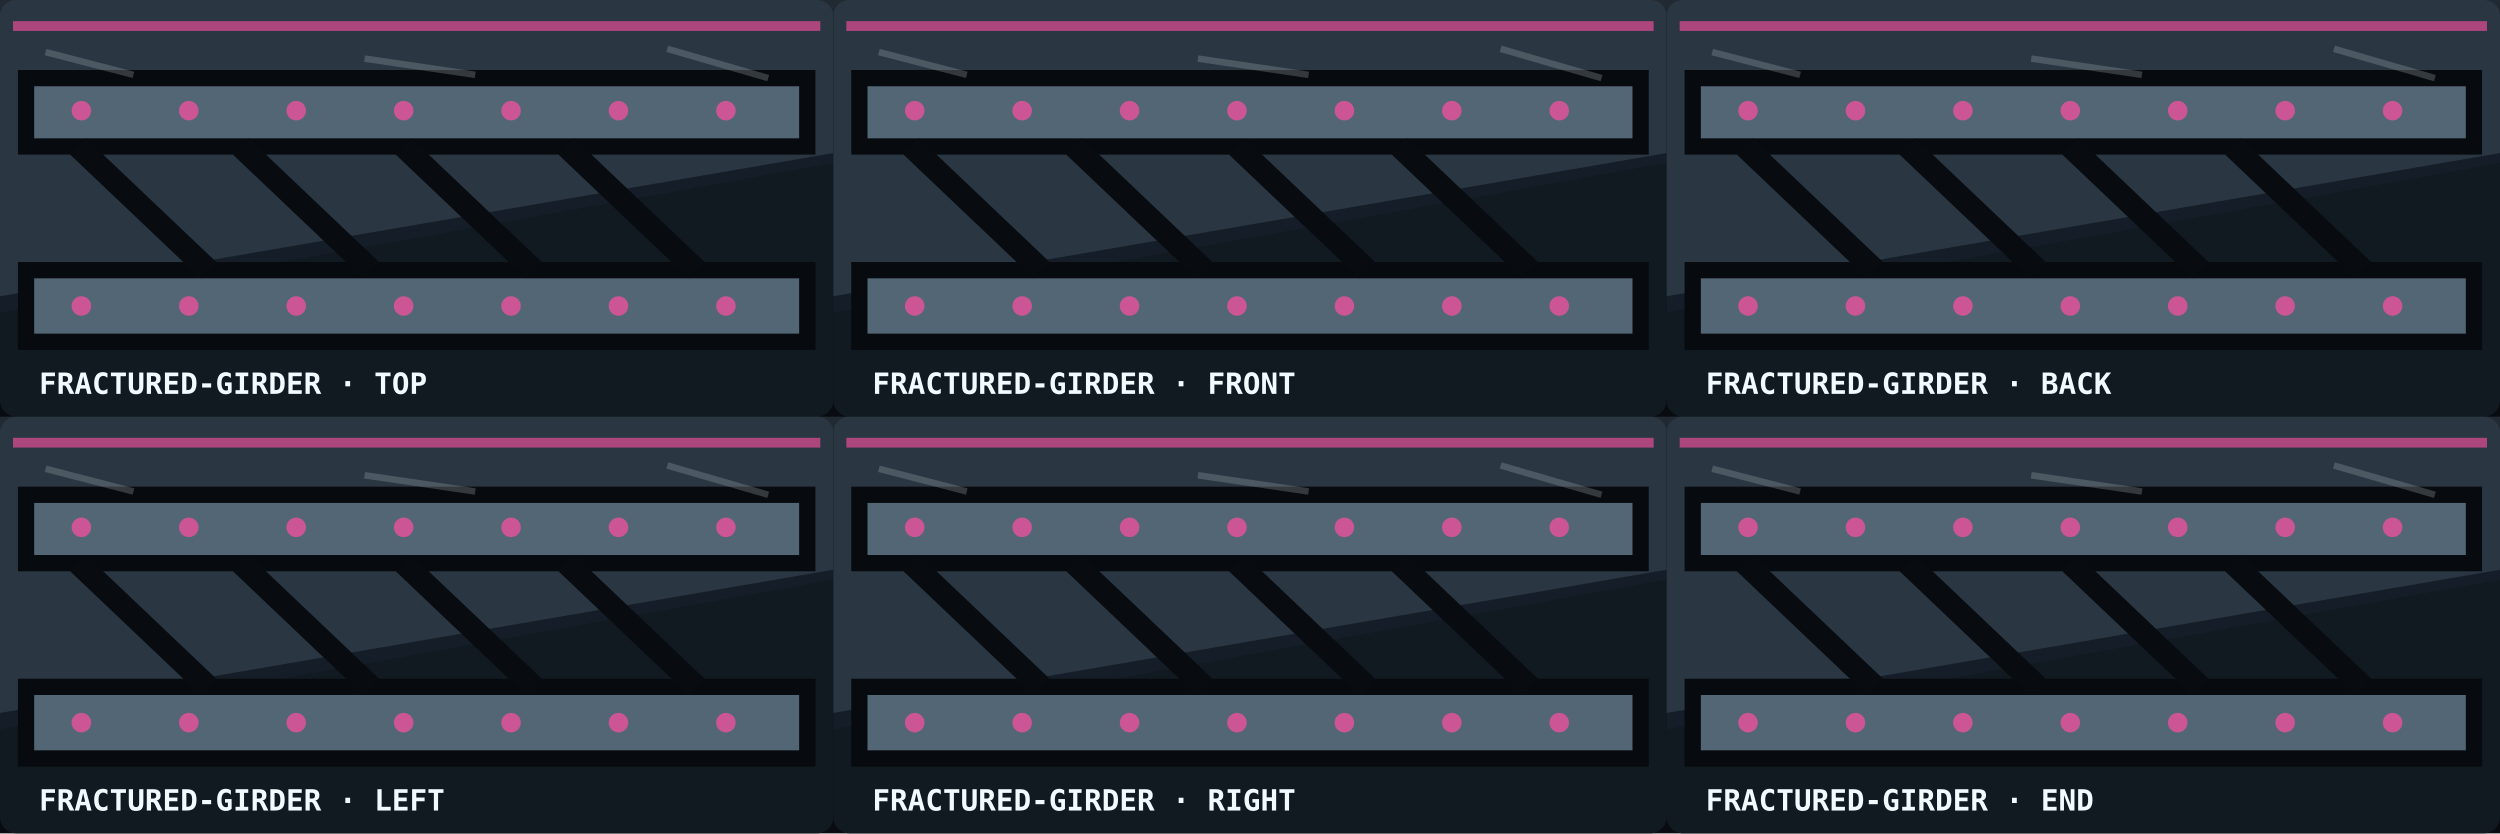
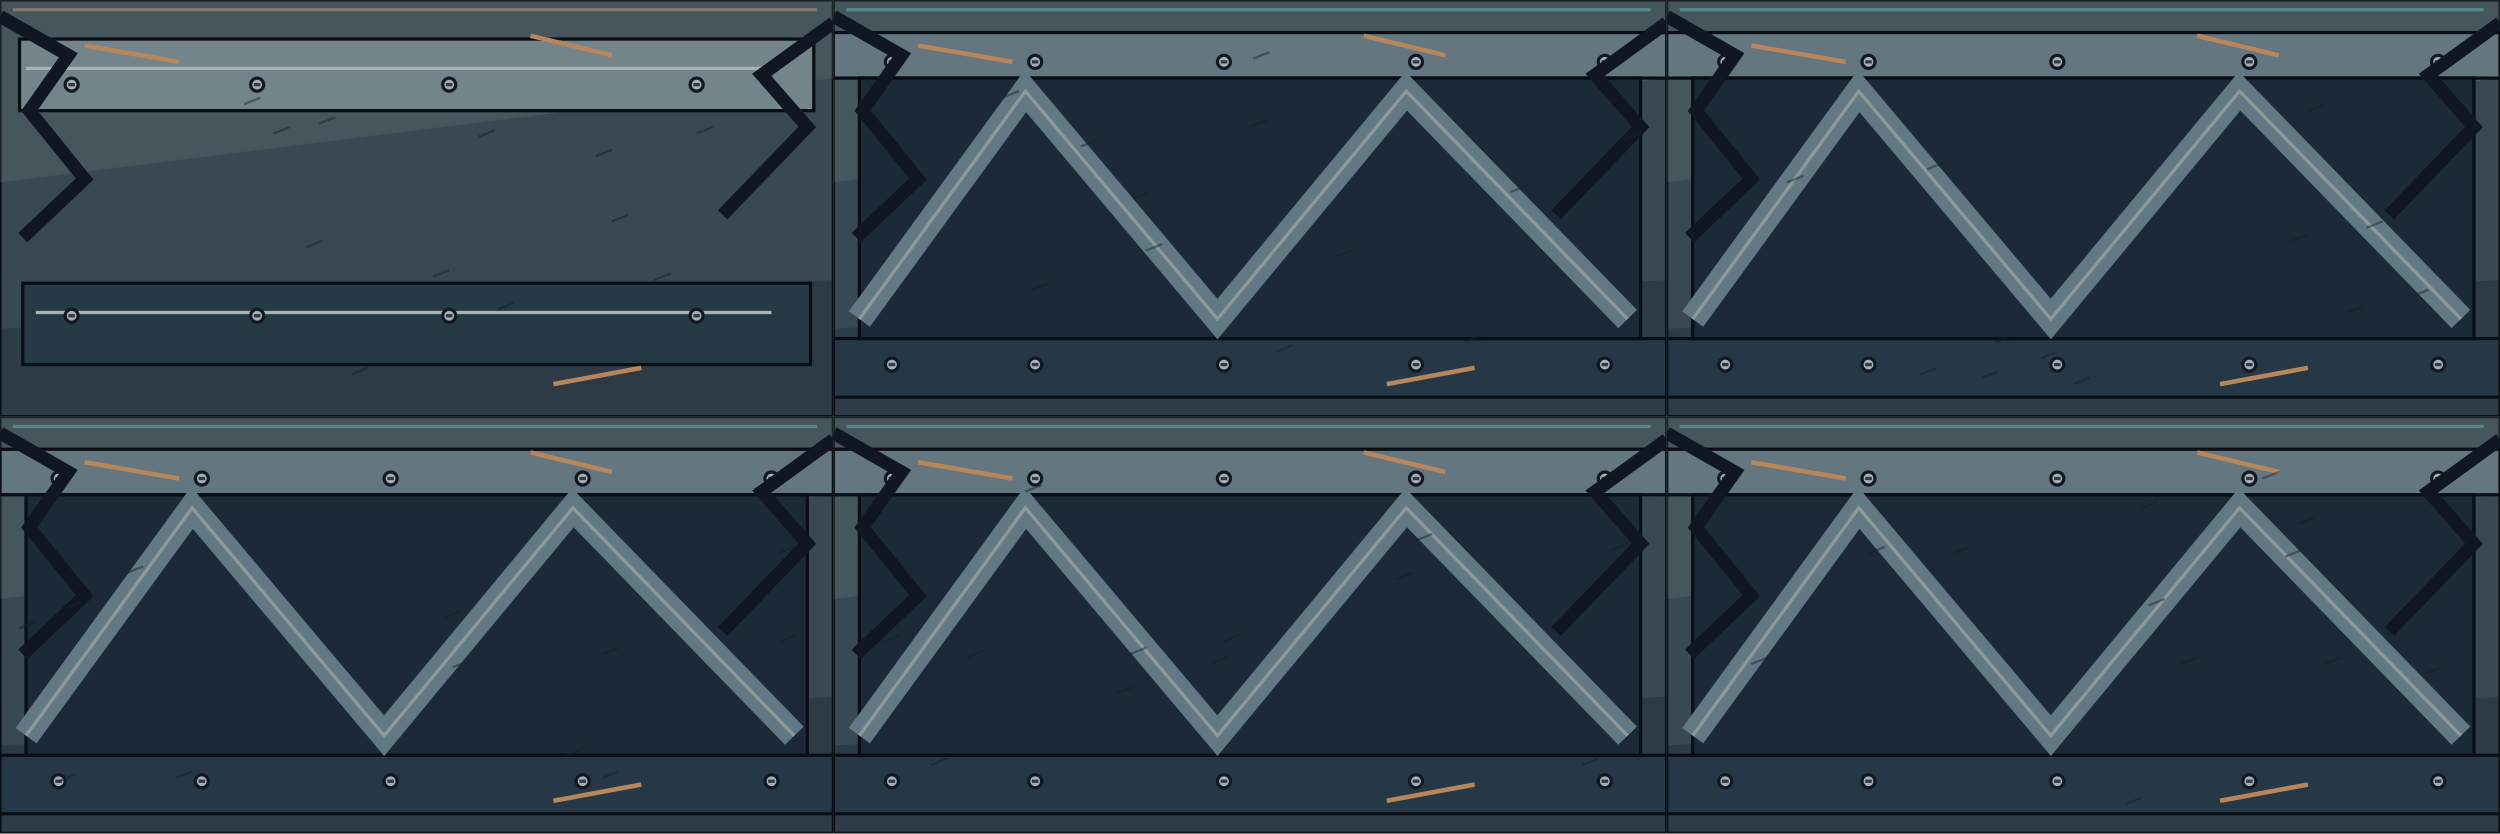
<svg xmlns="http://www.w3.org/2000/svg" width="768" height="256" viewBox="0 0 768 256">
-   <rect width="768" height="256" fill="#080b10" />
-   <g transform="translate(0 0)">
-     <rect width="256" height="128" rx="5" fill="#151e28" />
-     <path d="M0 0H256V47L0 91Z" fill="#536675" opacity=".34" />
-     <path d="M0 96L256 50V128H0Z" fill="#070a0e" opacity=".28" />
-     <path d="M4 8L252 8" stroke="#ff4fa3" stroke-width="3" opacity=".62" />
-     <path d="M8 24H248V45H8ZM8 83H248V105H8Z" fill="#536675" stroke="#070a0e" stroke-width="5" />
-     <path d="M24 45l40 38m10-38l40 38m10-38l40 38m10-38l40 38" stroke="#080c11" stroke-width="7" />
-     <g fill="#ff4fa3" opacity=".7">
-       <circle cx="25" cy="34" r="3" />
-       <circle cx="25" cy="94" r="3" />
-       <circle cx="58" cy="34" r="3" />
-       <circle cx="58" cy="94" r="3" />
-       <circle cx="91" cy="34" r="3" />
-       <circle cx="91" cy="94" r="3" />
-       <circle cx="124" cy="34" r="3" />
-       <circle cx="124" cy="94" r="3" />
-       <circle cx="157" cy="34" r="3" />
-       <circle cx="157" cy="94" r="3" />
-       <circle cx="190" cy="34" r="3" />
-       <circle cx="190" cy="94" r="3" />
-       <circle cx="223" cy="34" r="3" />
-       <circle cx="223" cy="94" r="3" />
-     </g>
-     <path d="M14 16l27 7m71-5l34 5m59-8l31 9" stroke="#9fa8ad" stroke-width="2" opacity=".3" />
-     <text x="12" y="121" fill="#f0fbff" font-family="monospace" font-size="9" font-weight="700">FRACTURED-GIRDER · TOP</text>
-   </g>
-   <g transform="translate(256 0)">
-     <rect width="256" height="128" rx="5" fill="#151e28" />
-     <path d="M0 0H256V47L0 91Z" fill="#536675" opacity=".34" />
-     <path d="M0 96L256 50V128H0Z" fill="#070a0e" opacity=".28" />
-     <path d="M4 8L252 8" stroke="#ff4fa3" stroke-width="3" opacity=".62" />
-     <path d="M8 24H248V45H8ZM8 83H248V105H8Z" fill="#536675" stroke="#070a0e" stroke-width="5" />
-     <path d="M24 45l40 38m10-38l40 38m10-38l40 38m10-38l40 38" stroke="#080c11" stroke-width="7" />
-     <g fill="#ff4fa3" opacity=".7">
-       <circle cx="25" cy="34" r="3" />
-       <circle cx="25" cy="94" r="3" />
-       <circle cx="58" cy="34" r="3" />
-       <circle cx="58" cy="94" r="3" />
-       <circle cx="91" cy="34" r="3" />
-       <circle cx="91" cy="94" r="3" />
-       <circle cx="124" cy="34" r="3" />
-       <circle cx="124" cy="94" r="3" />
-       <circle cx="157" cy="34" r="3" />
-       <circle cx="157" cy="94" r="3" />
-       <circle cx="190" cy="34" r="3" />
-       <circle cx="190" cy="94" r="3" />
-       <circle cx="223" cy="34" r="3" />
-       <circle cx="223" cy="94" r="3" />
-     </g>
-     <path d="M14 16l27 7m71-5l34 5m59-8l31 9" stroke="#9fa8ad" stroke-width="2" opacity=".3" />
-     <text x="12" y="121" fill="#f0fbff" font-family="monospace" font-size="9" font-weight="700">FRACTURED-GIRDER · FRONT</text>
-   </g>
-   <g transform="translate(512 0)">
-     <rect width="256" height="128" rx="5" fill="#151e28" />
-     <path d="M0 0H256V47L0 91Z" fill="#536675" opacity=".34" />
-     <path d="M0 96L256 50V128H0Z" fill="#070a0e" opacity=".28" />
-     <path d="M4 8L252 8" stroke="#ff4fa3" stroke-width="3" opacity=".62" />
-     <path d="M8 24H248V45H8ZM8 83H248V105H8Z" fill="#536675" stroke="#070a0e" stroke-width="5" />
-     <path d="M24 45l40 38m10-38l40 38m10-38l40 38m10-38l40 38" stroke="#080c11" stroke-width="7" />
-     <g fill="#ff4fa3" opacity=".7">
-       <circle cx="25" cy="34" r="3" />
-       <circle cx="25" cy="94" r="3" />
-       <circle cx="58" cy="34" r="3" />
-       <circle cx="58" cy="94" r="3" />
-       <circle cx="91" cy="34" r="3" />
-       <circle cx="91" cy="94" r="3" />
-       <circle cx="124" cy="34" r="3" />
-       <circle cx="124" cy="94" r="3" />
-       <circle cx="157" cy="34" r="3" />
-       <circle cx="157" cy="94" r="3" />
-       <circle cx="190" cy="34" r="3" />
-       <circle cx="190" cy="94" r="3" />
-       <circle cx="223" cy="34" r="3" />
-       <circle cx="223" cy="94" r="3" />
-     </g>
-     <path d="M14 16l27 7m71-5l34 5m59-8l31 9" stroke="#9fa8ad" stroke-width="2" opacity=".3" />
-     <text x="12" y="121" fill="#f0fbff" font-family="monospace" font-size="9" font-weight="700">FRACTURED-GIRDER · BACK</text>
-   </g>
-   <g transform="translate(0 128)">
-     <rect width="256" height="128" rx="5" fill="#151e28" />
-     <path d="M0 0H256V47L0 91Z" fill="#536675" opacity=".34" />
-     <path d="M0 96L256 50V128H0Z" fill="#070a0e" opacity=".28" />
-     <path d="M4 8L252 8" stroke="#ff4fa3" stroke-width="3" opacity=".62" />
-     <path d="M8 24H248V45H8ZM8 83H248V105H8Z" fill="#536675" stroke="#070a0e" stroke-width="5" />
-     <path d="M24 45l40 38m10-38l40 38m10-38l40 38m10-38l40 38" stroke="#080c11" stroke-width="7" />
-     <g fill="#ff4fa3" opacity=".7">
-       <circle cx="25" cy="34" r="3" />
-       <circle cx="25" cy="94" r="3" />
-       <circle cx="58" cy="34" r="3" />
-       <circle cx="58" cy="94" r="3" />
-       <circle cx="91" cy="34" r="3" />
-       <circle cx="91" cy="94" r="3" />
-       <circle cx="124" cy="34" r="3" />
-       <circle cx="124" cy="94" r="3" />
-       <circle cx="157" cy="34" r="3" />
-       <circle cx="157" cy="94" r="3" />
-       <circle cx="190" cy="34" r="3" />
-       <circle cx="190" cy="94" r="3" />
-       <circle cx="223" cy="34" r="3" />
-       <circle cx="223" cy="94" r="3" />
-     </g>
-     <path d="M14 16l27 7m71-5l34 5m59-8l31 9" stroke="#9fa8ad" stroke-width="2" opacity=".3" />
-     <text x="12" y="121" fill="#f0fbff" font-family="monospace" font-size="9" font-weight="700">FRACTURED-GIRDER · LEFT</text>
-   </g>
-   <g transform="translate(256 128)">
-     <rect width="256" height="128" rx="5" fill="#151e28" />
-     <path d="M0 0H256V47L0 91Z" fill="#536675" opacity=".34" />
-     <path d="M0 96L256 50V128H0Z" fill="#070a0e" opacity=".28" />
-     <path d="M4 8L252 8" stroke="#ff4fa3" stroke-width="3" opacity=".62" />
-     <path d="M8 24H248V45H8ZM8 83H248V105H8Z" fill="#536675" stroke="#070a0e" stroke-width="5" />
-     <path d="M24 45l40 38m10-38l40 38m10-38l40 38m10-38l40 38" stroke="#080c11" stroke-width="7" />
-     <g fill="#ff4fa3" opacity=".7">
-       <circle cx="25" cy="34" r="3" />
-       <circle cx="25" cy="94" r="3" />
-       <circle cx="58" cy="34" r="3" />
-       <circle cx="58" cy="94" r="3" />
-       <circle cx="91" cy="34" r="3" />
-       <circle cx="91" cy="94" r="3" />
-       <circle cx="124" cy="34" r="3" />
-       <circle cx="124" cy="94" r="3" />
-       <circle cx="157" cy="34" r="3" />
-       <circle cx="157" cy="94" r="3" />
-       <circle cx="190" cy="34" r="3" />
-       <circle cx="190" cy="94" r="3" />
-       <circle cx="223" cy="34" r="3" />
-       <circle cx="223" cy="94" r="3" />
-     </g>
-     <path d="M14 16l27 7m71-5l34 5m59-8l31 9" stroke="#9fa8ad" stroke-width="2" opacity=".3" />
-     <text x="12" y="121" fill="#f0fbff" font-family="monospace" font-size="9" font-weight="700">FRACTURED-GIRDER · RIGHT</text>
-   </g>
-   <g transform="translate(512 128)">
-     <rect width="256" height="128" rx="5" fill="#151e28" />
-     <path d="M0 0H256V47L0 91Z" fill="#536675" opacity=".34" />
-     <path d="M0 96L256 50V128H0Z" fill="#070a0e" opacity=".28" />
-     <path d="M4 8L252 8" stroke="#ff4fa3" stroke-width="3" opacity=".62" />
-     <path d="M8 24H248V45H8ZM8 83H248V105H8Z" fill="#536675" stroke="#070a0e" stroke-width="5" />
-     <path d="M24 45l40 38m10-38l40 38m10-38l40 38m10-38l40 38" stroke="#080c11" stroke-width="7" />
-     <g fill="#ff4fa3" opacity=".7">
-       <circle cx="25" cy="34" r="3" />
-       <circle cx="25" cy="94" r="3" />
-       <circle cx="58" cy="34" r="3" />
-       <circle cx="58" cy="94" r="3" />
-       <circle cx="91" cy="34" r="3" />
-       <circle cx="91" cy="94" r="3" />
-       <circle cx="124" cy="34" r="3" />
-       <circle cx="124" cy="94" r="3" />
-       <circle cx="157" cy="34" r="3" />
-       <circle cx="157" cy="94" r="3" />
-       <circle cx="190" cy="34" r="3" />
-       <circle cx="190" cy="94" r="3" />
-       <circle cx="223" cy="34" r="3" />
-       <circle cx="223" cy="94" r="3" />
-     </g>
-     <path d="M14 16l27 7m71-5l34 5m59-8l31 9" stroke="#9fa8ad" stroke-width="2" opacity=".3" />
-     <text x="12" y="121" fill="#f0fbff" font-family="monospace" font-size="9" font-weight="700">FRACTURED-GIRDER · END</text>
+   <defs>
+     <clipPath id="cell">
+       <rect width="256" height="128" />
+     </clipPath>
+   </defs>
+   <g transform="translate(0 0)" clip-path="url(#cell)">
+     <rect x="0" y="0" width="256" height="128" fill="#394852" stroke="#090e15" />
+     <path d="M0 0H256V24L0 56Z" fill="#b1b8b4" stroke="none" stroke-width="1" opacity=".12" />
+     <path d="M0 101L256 86V128H0Z" fill="#080f19" stroke="none" stroke-width="1" opacity=".22" />
+     <rect x="6" y="12" width="244" height="22" fill="#73848b" stroke="#090e15" />
+     <rect x="7" y="87" width="242" height="25" fill="#253a45" stroke="#090e15" />
+     <path d="M8 21h232M11 96h226" fill="none" stroke="#a9b3b0" stroke-width="1" />
+     <circle cx="22" cy="26" r="2" fill="#a6afb2" stroke="#111823" />
+     <path d="M21 26h2" stroke="#303944" />
+     <circle cx="22" cy="97" r="2" fill="#a6afb2" stroke="#111823" />
+     <path d="M21 97h2" stroke="#303944" />
+     <circle cx="79" cy="26" r="2" fill="#a6afb2" stroke="#111823" />
+     <path d="M78 26h2" stroke="#303944" />
+     <circle cx="79" cy="97" r="2" fill="#a6afb2" stroke="#111823" />
+     <path d="M78 97h2" stroke="#303944" />
+     <circle cx="138" cy="26" r="2" fill="#a6afb2" stroke="#111823" />
+     <path d="M137 26h2" stroke="#303944" />
+     <circle cx="138" cy="97" r="2" fill="#a6afb2" stroke="#111823" />
+     <path d="M137 97h2" stroke="#303944" />
+     <circle cx="214" cy="26" r="2" fill="#a6afb2" stroke="#111823" />
+     <path d="M213 26h2" stroke="#303944" />
+     <circle cx="214" cy="97" r="2" fill="#a6afb2" stroke="#111823" />
+     <path d="M213 97h2" stroke="#303944" />
+     <path d="M0 5l21 12-12 17 17 21 -19 18m249-66l-22 16 14 16-26 27" fill="none" stroke="#101722" stroke-width="4" />
+     <path d="M26 14l29 5m108-8l25 6m-18 101l27-5" fill="none" stroke="#b7865b" stroke-width="1.4" />
+     <path d="M214 41l5 -2" fill="none" stroke="#131e2b" stroke-width="0.7" opacity=".45" />
+     <path d="M98 38l5 -2" fill="none" stroke="#131e2b" stroke-width="0.7" opacity=".45" />
+     <path d="M183 48l5 -2" fill="none" stroke="#131e2b" stroke-width="0.7" opacity=".45" />
+     <path d="M94 76l5 -2" fill="none" stroke="#131e2b" stroke-width="0.7" opacity=".45" />
+     <path d="M201 86l5 -2" fill="none" stroke="#131e2b" stroke-width="0.7" opacity=".45" />
+     <path d="M188 68l5 -2" fill="none" stroke="#131e2b" stroke-width="0.7" opacity=".45" />
+     <path d="M153 95l5 -2" fill="none" stroke="#131e2b" stroke-width="0.7" opacity=".45" />
+     <path d="M84 41l5 -2" fill="none" stroke="#131e2b" stroke-width="0.7" opacity=".45" />
+     <path d="M133 85l5 -2" fill="none" stroke="#131e2b" stroke-width="0.7" opacity=".45" />
+     <path d="M75 32l5 -2" fill="none" stroke="#131e2b" stroke-width="0.7" opacity=".45" />
+     <path d="M147 42l5 -2" fill="none" stroke="#131e2b" stroke-width="0.7" opacity=".45" />
+     <path d="M108 115l5 -2" fill="none" stroke="#131e2b" stroke-width="0.7" opacity=".45" />
+     <path d="M4 3H251" fill="none" stroke="#c2a58d" stroke-width="1" opacity=".45" />
+   </g>
+   <g transform="translate(256 0)" clip-path="url(#cell)">
+     <rect x="0" y="0" width="256" height="128" fill="#394852" stroke="#090e15" />
+     <path d="M0 0H256V24L0 56Z" fill="#b1b8b4" stroke="none" stroke-width="1" opacity=".12" />
+     <path d="M0 101L256 86V128H0Z" fill="#080f19" stroke="none" stroke-width="1" opacity=".22" />
+     <rect x="0" y="10" width="256" height="14" fill="#647680" stroke="#090e15" />
+     <rect x="0" y="104" width="256" height="18" fill="#263846" stroke="#090e15" />
+     <rect x="8" y="24" width="240" height="80" fill="#1b2a36" stroke="#090e15" />
+     <path d="M8 98l51-70 59 70 58-70 68 70" fill="none" stroke="#627984" stroke-width="8" />
+     <path d="M8 98l51-70 59 70 58-70 68 70" fill="none" stroke="#8e9998" stroke-width="1" />
+     <circle cx="18" cy="19" r="2" fill="#a6afb2" stroke="#111823" />
+     <path d="M17 19h2" stroke="#303944" />
+     <circle cx="18" cy="112" r="2" fill="#a6afb2" stroke="#111823" />
+     <path d="M17 112h2" stroke="#303944" />
+     <circle cx="62" cy="19" r="2" fill="#a6afb2" stroke="#111823" />
+     <path d="M61 19h2" stroke="#303944" />
+     <circle cx="62" cy="112" r="2" fill="#a6afb2" stroke="#111823" />
+     <path d="M61 112h2" stroke="#303944" />
+     <circle cx="120" cy="19" r="2" fill="#a6afb2" stroke="#111823" />
+     <path d="M119 19h2" stroke="#303944" />
+     <circle cx="120" cy="112" r="2" fill="#a6afb2" stroke="#111823" />
+     <path d="M119 112h2" stroke="#303944" />
+     <circle cx="179" cy="19" r="2" fill="#a6afb2" stroke="#111823" />
+     <path d="M178 19h2" stroke="#303944" />
+     <circle cx="179" cy="112" r="2" fill="#a6afb2" stroke="#111823" />
+     <path d="M178 112h2" stroke="#303944" />
+     <circle cx="237" cy="19" r="2" fill="#a6afb2" stroke="#111823" />
+     <path d="M236 19h2" stroke="#303944" />
+     <circle cx="237" cy="112" r="2" fill="#a6afb2" stroke="#111823" />
+     <path d="M236 112h2" stroke="#303944" />
+     <path d="M0 5l21 12-12 17 17 21 -19 18m249-66l-22 16 14 16-26 27" fill="none" stroke="#101722" stroke-width="4" />
+     <path d="M26 14l29 5m108-8l25 6m-18 101l27-5" fill="none" stroke="#b7865b" stroke-width="1.4" />
+     <path d="M243 43l5 -2" fill="none" stroke="#131e2b" stroke-width="0.7" opacity=".45" />
+     <path d="M128 39l5 -2" fill="none" stroke="#131e2b" stroke-width="0.7" opacity=".45" />
+     <path d="M136 108l5 -2" fill="none" stroke="#131e2b" stroke-width="0.7" opacity=".45" />
+     <path d="M52 30l5 -2" fill="none" stroke="#131e2b" stroke-width="0.7" opacity=".45" />
+     <path d="M194 105l5 -2" fill="none" stroke="#131e2b" stroke-width="0.7" opacity=".45" />
+     <path d="M76 45l5 -2" fill="none" stroke="#131e2b" stroke-width="0.7" opacity=".45" />
+     <path d="M129 18l5 -2" fill="none" stroke="#131e2b" stroke-width="0.7" opacity=".45" />
+     <path d="M61 89l5 -2" fill="none" stroke="#131e2b" stroke-width="0.7" opacity=".45" />
+     <path d="M92 61l5 -2" fill="none" stroke="#131e2b" stroke-width="0.7" opacity=".45" />
+     <path d="M154 79l5 -2" fill="none" stroke="#131e2b" stroke-width="0.7" opacity=".45" />
+     <path d="M208 59l5 -2" fill="none" stroke="#131e2b" stroke-width="0.7" opacity=".45" />
+     <path d="M96 77l5 -2" fill="none" stroke="#131e2b" stroke-width="0.7" opacity=".45" />
+     <path d="M4 3H251" fill="none" stroke="#6fc4d0" stroke-width="1" opacity=".45" />
+   </g>
+   <g transform="translate(512 0)" clip-path="url(#cell)">
+     <rect x="0" y="0" width="256" height="128" fill="#394852" stroke="#090e15" />
+     <path d="M0 0H256V24L0 56Z" fill="#b1b8b4" stroke="none" stroke-width="1" opacity=".12" />
+     <path d="M0 101L256 86V128H0Z" fill="#080f19" stroke="none" stroke-width="1" opacity=".22" />
+     <rect x="0" y="10" width="256" height="14" fill="#647680" stroke="#090e15" />
+     <rect x="0" y="104" width="256" height="18" fill="#263846" stroke="#090e15" />
+     <rect x="8" y="24" width="240" height="80" fill="#1b2a36" stroke="#090e15" />
+     <path d="M8 98l51-70 59 70 58-70 68 70" fill="none" stroke="#627984" stroke-width="8" />
+     <path d="M8 98l51-70 59 70 58-70 68 70" fill="none" stroke="#8e9998" stroke-width="1" />
+     <circle cx="18" cy="19" r="2" fill="#a6afb2" stroke="#111823" />
+     <path d="M17 19h2" stroke="#303944" />
+     <circle cx="18" cy="112" r="2" fill="#a6afb2" stroke="#111823" />
+     <path d="M17 112h2" stroke="#303944" />
+     <circle cx="62" cy="19" r="2" fill="#a6afb2" stroke="#111823" />
+     <path d="M61 19h2" stroke="#303944" />
+     <circle cx="62" cy="112" r="2" fill="#a6afb2" stroke="#111823" />
+     <path d="M61 112h2" stroke="#303944" />
+     <circle cx="120" cy="19" r="2" fill="#a6afb2" stroke="#111823" />
+     <path d="M119 19h2" stroke="#303944" />
+     <circle cx="120" cy="112" r="2" fill="#a6afb2" stroke="#111823" />
+     <path d="M119 112h2" stroke="#303944" />
+     <circle cx="179" cy="19" r="2" fill="#a6afb2" stroke="#111823" />
+     <path d="M178 19h2" stroke="#303944" />
+     <circle cx="179" cy="112" r="2" fill="#a6afb2" stroke="#111823" />
+     <path d="M178 112h2" stroke="#303944" />
+     <circle cx="237" cy="19" r="2" fill="#a6afb2" stroke="#111823" />
+     <path d="M236 19h2" stroke="#303944" />
+     <circle cx="237" cy="112" r="2" fill="#a6afb2" stroke="#111823" />
+     <path d="M236 112h2" stroke="#303944" />
+     <path d="M0 5l21 12-12 17 17 21 -19 18m249-66l-22 16 14 16-26 27" fill="none" stroke="#101722" stroke-width="4" />
+     <path d="M26 14l29 5m108-8l25 6m-18 101l27-5" fill="none" stroke="#b7865b" stroke-width="1.4" />
+     <path d="M215 70l5 -2" fill="none" stroke="#131e2b" stroke-width="0.7" opacity=".45" />
+     <path d="M80 52l5 -2" fill="none" stroke="#131e2b" stroke-width="0.7" opacity=".45" />
+     <path d="M101 105l5 -2" fill="none" stroke="#131e2b" stroke-width="0.7" opacity=".45" />
+     <path d="M197 34l5 -2" fill="none" stroke="#131e2b" stroke-width="0.7" opacity=".45" />
+     <path d="M97 116l5 -2" fill="none" stroke="#131e2b" stroke-width="0.7" opacity=".45" />
+     <path d="M37 56l5 -2" fill="none" stroke="#131e2b" stroke-width="0.7" opacity=".45" />
+     <path d="M125 118l5 -2" fill="none" stroke="#131e2b" stroke-width="0.7" opacity=".45" />
+     <path d="M209 96l5 -2" fill="none" stroke="#131e2b" stroke-width="0.7" opacity=".45" />
+     <path d="M78 115l5 -2" fill="none" stroke="#131e2b" stroke-width="0.7" opacity=".45" />
+     <path d="M229 91l5 -2" fill="none" stroke="#131e2b" stroke-width="0.7" opacity=".45" />
+     <path d="M192 74l5 -2" fill="none" stroke="#131e2b" stroke-width="0.7" opacity=".45" />
+     <path d="M115 110l5 -2" fill="none" stroke="#131e2b" stroke-width="0.7" opacity=".45" />
+     <path d="M4 3H251" fill="none" stroke="#6fc4d0" stroke-width="1" opacity=".45" />
+   </g>
+   <g transform="translate(0 128)" clip-path="url(#cell)">
+     <rect x="0" y="0" width="256" height="128" fill="#394852" stroke="#090e15" />
+     <path d="M0 0H256V24L0 56Z" fill="#b1b8b4" stroke="none" stroke-width="1" opacity=".12" />
+     <path d="M0 101L256 86V128H0Z" fill="#080f19" stroke="none" stroke-width="1" opacity=".22" />
+     <rect x="0" y="10" width="256" height="14" fill="#647680" stroke="#090e15" />
+     <rect x="0" y="104" width="256" height="18" fill="#263846" stroke="#090e15" />
+     <rect x="8" y="24" width="240" height="80" fill="#1b2a36" stroke="#090e15" />
+     <path d="M8 98l51-70 59 70 58-70 68 70" fill="none" stroke="#627984" stroke-width="8" />
+     <path d="M8 98l51-70 59 70 58-70 68 70" fill="none" stroke="#8e9998" stroke-width="1" />
+     <circle cx="18" cy="19" r="2" fill="#a6afb2" stroke="#111823" />
+     <path d="M17 19h2" stroke="#303944" />
+     <circle cx="18" cy="112" r="2" fill="#a6afb2" stroke="#111823" />
+     <path d="M17 112h2" stroke="#303944" />
+     <circle cx="62" cy="19" r="2" fill="#a6afb2" stroke="#111823" />
+     <path d="M61 19h2" stroke="#303944" />
+     <circle cx="62" cy="112" r="2" fill="#a6afb2" stroke="#111823" />
+     <path d="M61 112h2" stroke="#303944" />
+     <circle cx="120" cy="19" r="2" fill="#a6afb2" stroke="#111823" />
+     <path d="M119 19h2" stroke="#303944" />
+     <circle cx="120" cy="112" r="2" fill="#a6afb2" stroke="#111823" />
+     <path d="M119 112h2" stroke="#303944" />
+     <circle cx="179" cy="19" r="2" fill="#a6afb2" stroke="#111823" />
+     <path d="M178 19h2" stroke="#303944" />
+     <circle cx="179" cy="112" r="2" fill="#a6afb2" stroke="#111823" />
+     <path d="M178 112h2" stroke="#303944" />
+     <circle cx="237" cy="19" r="2" fill="#a6afb2" stroke="#111823" />
+     <path d="M236 19h2" stroke="#303944" />
+     <circle cx="237" cy="112" r="2" fill="#a6afb2" stroke="#111823" />
+     <path d="M236 112h2" stroke="#303944" />
+     <path d="M0 5l21 12-12 17 17 21 -19 18m249-66l-22 16 14 16-26 27" fill="none" stroke="#101722" stroke-width="4" />
+     <path d="M26 14l29 5m108-8l25 6m-18 101l27-5" fill="none" stroke="#b7865b" stroke-width="1.4" />
+     <path d="M18 112l5 -2" fill="none" stroke="#131e2b" stroke-width="0.7" opacity=".45" />
+     <path d="M6 65l5 -2" fill="none" stroke="#131e2b" stroke-width="0.7" opacity=".45" />
+     <path d="M239 42l5 -2" fill="none" stroke="#131e2b" stroke-width="0.7" opacity=".45" />
+     <path d="M20 59l5 -2" fill="none" stroke="#131e2b" stroke-width="0.7" opacity=".45" />
+     <path d="M136 62l5 -2" fill="none" stroke="#131e2b" stroke-width="0.7" opacity=".45" />
+     <path d="M240 69l5 -2" fill="none" stroke="#131e2b" stroke-width="0.7" opacity=".45" />
+     <path d="M174 104l5 -2" fill="none" stroke="#131e2b" stroke-width="0.7" opacity=".45" />
+     <path d="M54 111l5 -2" fill="none" stroke="#131e2b" stroke-width="0.7" opacity=".45" />
+     <path d="M185 111l5 -2" fill="none" stroke="#131e2b" stroke-width="0.7" opacity=".45" />
+     <path d="M39 48l5 -2" fill="none" stroke="#131e2b" stroke-width="0.7" opacity=".45" />
+     <path d="M139 77l5 -2" fill="none" stroke="#131e2b" stroke-width="0.7" opacity=".45" />
+     <path d="M185 73l5 -2" fill="none" stroke="#131e2b" stroke-width="0.7" opacity=".45" />
+     <path d="M4 3H251" fill="none" stroke="#6fc4d0" stroke-width="1" opacity=".45" />
+   </g>
+   <g transform="translate(256 128)" clip-path="url(#cell)">
+     <rect x="0" y="0" width="256" height="128" fill="#394852" stroke="#090e15" />
+     <path d="M0 0H256V24L0 56Z" fill="#b1b8b4" stroke="none" stroke-width="1" opacity=".12" />
+     <path d="M0 101L256 86V128H0Z" fill="#080f19" stroke="none" stroke-width="1" opacity=".22" />
+     <rect x="0" y="10" width="256" height="14" fill="#647680" stroke="#090e15" />
+     <rect x="0" y="104" width="256" height="18" fill="#263846" stroke="#090e15" />
+     <rect x="8" y="24" width="240" height="80" fill="#1b2a36" stroke="#090e15" />
+     <path d="M8 98l51-70 59 70 58-70 68 70" fill="none" stroke="#627984" stroke-width="8" />
+     <path d="M8 98l51-70 59 70 58-70 68 70" fill="none" stroke="#8e9998" stroke-width="1" />
+     <circle cx="18" cy="19" r="2" fill="#a6afb2" stroke="#111823" />
+     <path d="M17 19h2" stroke="#303944" />
+     <circle cx="18" cy="112" r="2" fill="#a6afb2" stroke="#111823" />
+     <path d="M17 112h2" stroke="#303944" />
+     <circle cx="62" cy="19" r="2" fill="#a6afb2" stroke="#111823" />
+     <path d="M61 19h2" stroke="#303944" />
+     <circle cx="62" cy="112" r="2" fill="#a6afb2" stroke="#111823" />
+     <path d="M61 112h2" stroke="#303944" />
+     <circle cx="120" cy="19" r="2" fill="#a6afb2" stroke="#111823" />
+     <path d="M119 19h2" stroke="#303944" />
+     <circle cx="120" cy="112" r="2" fill="#a6afb2" stroke="#111823" />
+     <path d="M119 112h2" stroke="#303944" />
+     <circle cx="179" cy="19" r="2" fill="#a6afb2" stroke="#111823" />
+     <path d="M178 19h2" stroke="#303944" />
+     <circle cx="179" cy="112" r="2" fill="#a6afb2" stroke="#111823" />
+     <path d="M178 112h2" stroke="#303944" />
+     <circle cx="237" cy="19" r="2" fill="#a6afb2" stroke="#111823" />
+     <path d="M236 19h2" stroke="#303944" />
+     <circle cx="237" cy="112" r="2" fill="#a6afb2" stroke="#111823" />
+     <path d="M236 112h2" stroke="#303944" />
+     <path d="M0 5l21 12-12 17 17 21 -19 18m249-66l-22 16 14 16-26 27" fill="none" stroke="#101722" stroke-width="4" />
+     <path d="M26 14l29 5m108-8l25 6m-18 101l27-5" fill="none" stroke="#b7865b" stroke-width="1.4" />
+     <path d="M59 23l5 -2" fill="none" stroke="#131e2b" stroke-width="0.7" opacity=".45" />
+     <path d="M91 73l5 -2" fill="none" stroke="#131e2b" stroke-width="0.7" opacity=".45" />
+     <path d="M30 107l5 -2" fill="none" stroke="#131e2b" stroke-width="0.7" opacity=".45" />
+     <path d="M41 74l5 -2" fill="none" stroke="#131e2b" stroke-width="0.7" opacity=".45" />
+     <path d="M179 38l5 -2" fill="none" stroke="#131e2b" stroke-width="0.7" opacity=".45" />
+     <path d="M120 69l5 -2" fill="none" stroke="#131e2b" stroke-width="0.7" opacity=".45" />
+     <path d="M16 69l5 -2" fill="none" stroke="#131e2b" stroke-width="0.7" opacity=".45" />
+     <path d="M230 107l5 -2" fill="none" stroke="#131e2b" stroke-width="0.7" opacity=".45" />
+     <path d="M173 50l5 -2" fill="none" stroke="#131e2b" stroke-width="0.7" opacity=".45" />
+     <path d="M116 76l5 -2" fill="none" stroke="#131e2b" stroke-width="0.7" opacity=".45" />
+     <path d="M87 85l5 -2" fill="none" stroke="#131e2b" stroke-width="0.7" opacity=".45" />
+     <path d="M239 41l5 -2" fill="none" stroke="#131e2b" stroke-width="0.7" opacity=".45" />
+     <path d="M4 3H251" fill="none" stroke="#6fc4d0" stroke-width="1" opacity=".45" />
+   </g>
+   <g transform="translate(512 128)" clip-path="url(#cell)">
+     <rect x="0" y="0" width="256" height="128" fill="#394852" stroke="#090e15" />
+     <path d="M0 0H256V24L0 56Z" fill="#b1b8b4" stroke="none" stroke-width="1" opacity=".12" />
+     <path d="M0 101L256 86V128H0Z" fill="#080f19" stroke="none" stroke-width="1" opacity=".22" />
+     <rect x="0" y="10" width="256" height="14" fill="#647680" stroke="#090e15" />
+     <rect x="0" y="104" width="256" height="18" fill="#263846" stroke="#090e15" />
+     <rect x="8" y="24" width="240" height="80" fill="#1b2a36" stroke="#090e15" />
+     <path d="M8 98l51-70 59 70 58-70 68 70" fill="none" stroke="#627984" stroke-width="8" />
+     <path d="M8 98l51-70 59 70 58-70 68 70" fill="none" stroke="#8e9998" stroke-width="1" />
+     <circle cx="18" cy="19" r="2" fill="#a6afb2" stroke="#111823" />
+     <path d="M17 19h2" stroke="#303944" />
+     <circle cx="18" cy="112" r="2" fill="#a6afb2" stroke="#111823" />
+     <path d="M17 112h2" stroke="#303944" />
+     <circle cx="62" cy="19" r="2" fill="#a6afb2" stroke="#111823" />
+     <path d="M61 19h2" stroke="#303944" />
+     <circle cx="62" cy="112" r="2" fill="#a6afb2" stroke="#111823" />
+     <path d="M61 112h2" stroke="#303944" />
+     <circle cx="120" cy="19" r="2" fill="#a6afb2" stroke="#111823" />
+     <path d="M119 19h2" stroke="#303944" />
+     <circle cx="120" cy="112" r="2" fill="#a6afb2" stroke="#111823" />
+     <path d="M119 112h2" stroke="#303944" />
+     <circle cx="179" cy="19" r="2" fill="#a6afb2" stroke="#111823" />
+     <path d="M178 19h2" stroke="#303944" />
+     <circle cx="179" cy="112" r="2" fill="#a6afb2" stroke="#111823" />
+     <path d="M178 112h2" stroke="#303944" />
+     <circle cx="237" cy="19" r="2" fill="#a6afb2" stroke="#111823" />
+     <path d="M236 19h2" stroke="#303944" />
+     <circle cx="237" cy="112" r="2" fill="#a6afb2" stroke="#111823" />
+     <path d="M236 112h2" stroke="#303944" />
+     <path d="M0 5l21 12-12 17 17 21 -19 18m249-66l-22 16 14 16-26 27" fill="none" stroke="#101722" stroke-width="4" />
+     <path d="M26 14l29 5m108-8l25 6m-18 101l27-5" fill="none" stroke="#b7865b" stroke-width="1.4" />
+     <path d="M158 76l5 -2" fill="none" stroke="#131e2b" stroke-width="0.7" opacity=".45" />
+     <path d="M190 43l5 -2" fill="none" stroke="#131e2b" stroke-width="0.7" opacity=".45" />
+     <path d="M62 42l5 -2" fill="none" stroke="#131e2b" stroke-width="0.7" opacity=".45" />
+     <path d="M148 58l5 -2" fill="none" stroke="#131e2b" stroke-width="0.7" opacity=".45" />
+     <path d="M146 28l5 -2" fill="none" stroke="#131e2b" stroke-width="0.7" opacity=".45" />
+     <path d="M202 76l5 -2" fill="none" stroke="#131e2b" stroke-width="0.7" opacity=".45" />
+     <path d="M233 79l5 -2" fill="none" stroke="#131e2b" stroke-width="0.7" opacity=".45" />
+     <path d="M183 19l5 -2" fill="none" stroke="#131e2b" stroke-width="0.7" opacity=".45" />
+     <path d="M26 76l5 -2" fill="none" stroke="#131e2b" stroke-width="0.7" opacity=".45" />
+     <path d="M194 33l5 -2" fill="none" stroke="#131e2b" stroke-width="0.7" opacity=".45" />
+     <path d="M141 119l5 -2" fill="none" stroke="#131e2b" stroke-width="0.7" opacity=".45" />
+     <path d="M88 42l5 -2" fill="none" stroke="#131e2b" stroke-width="0.7" opacity=".45" />
+     <path d="M4 3H251" fill="none" stroke="#6fc4d0" stroke-width="1" opacity=".45" />
  </g>
</svg>
